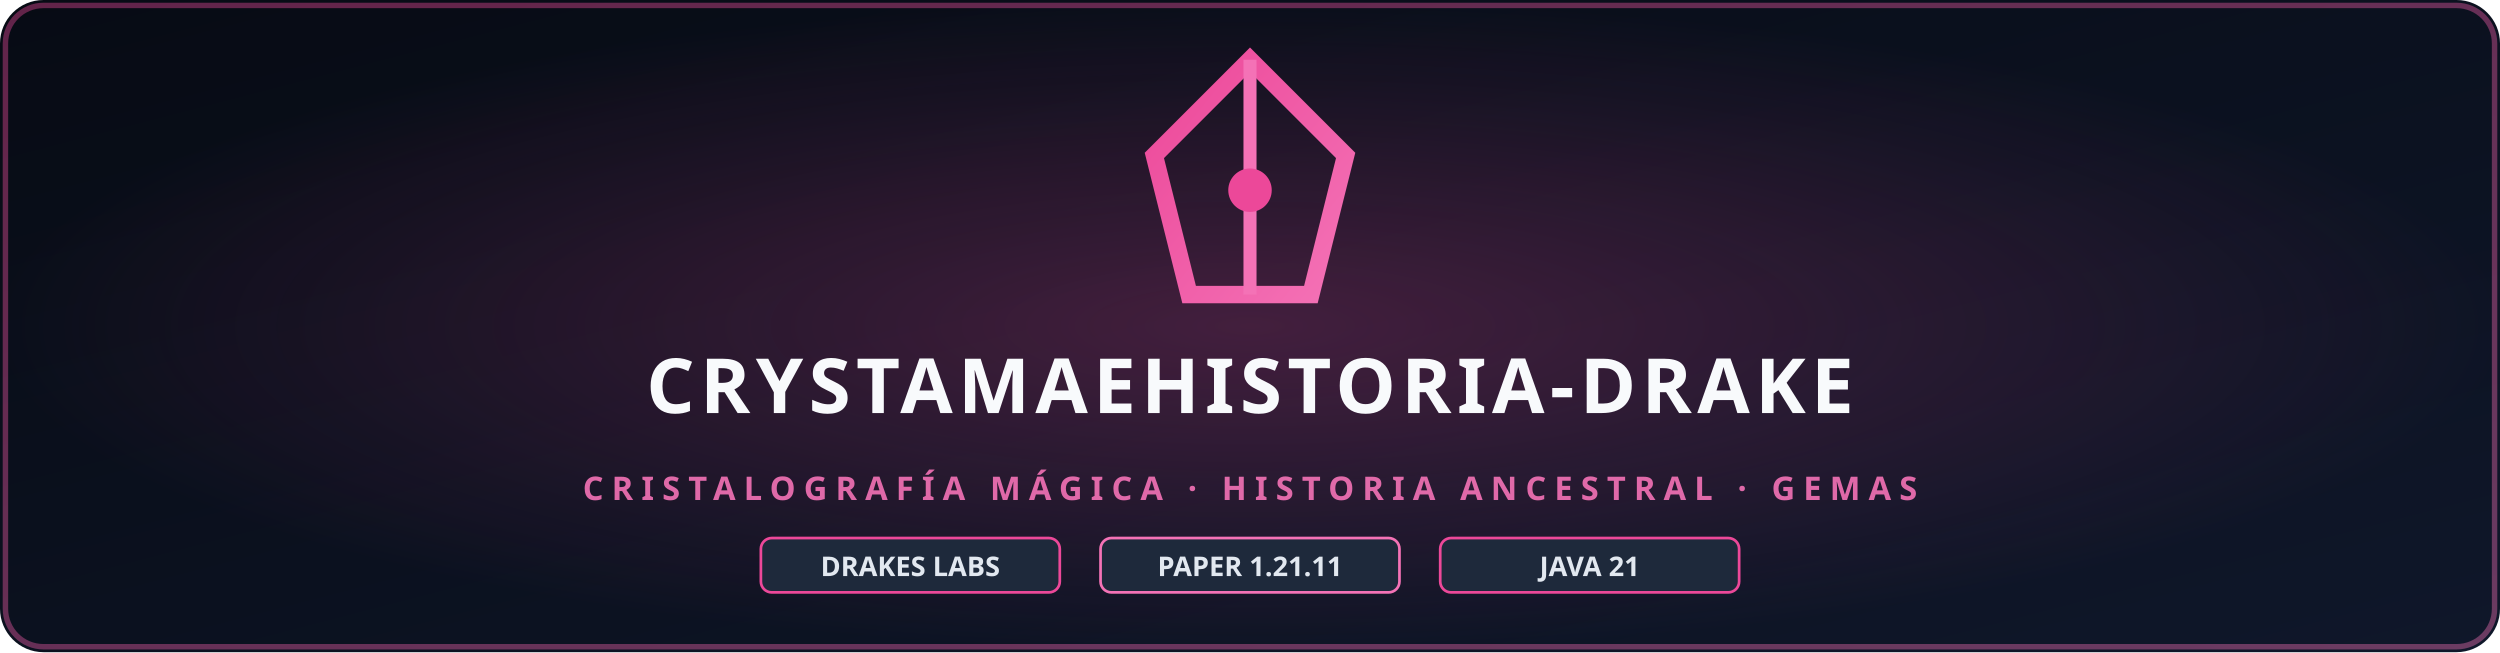
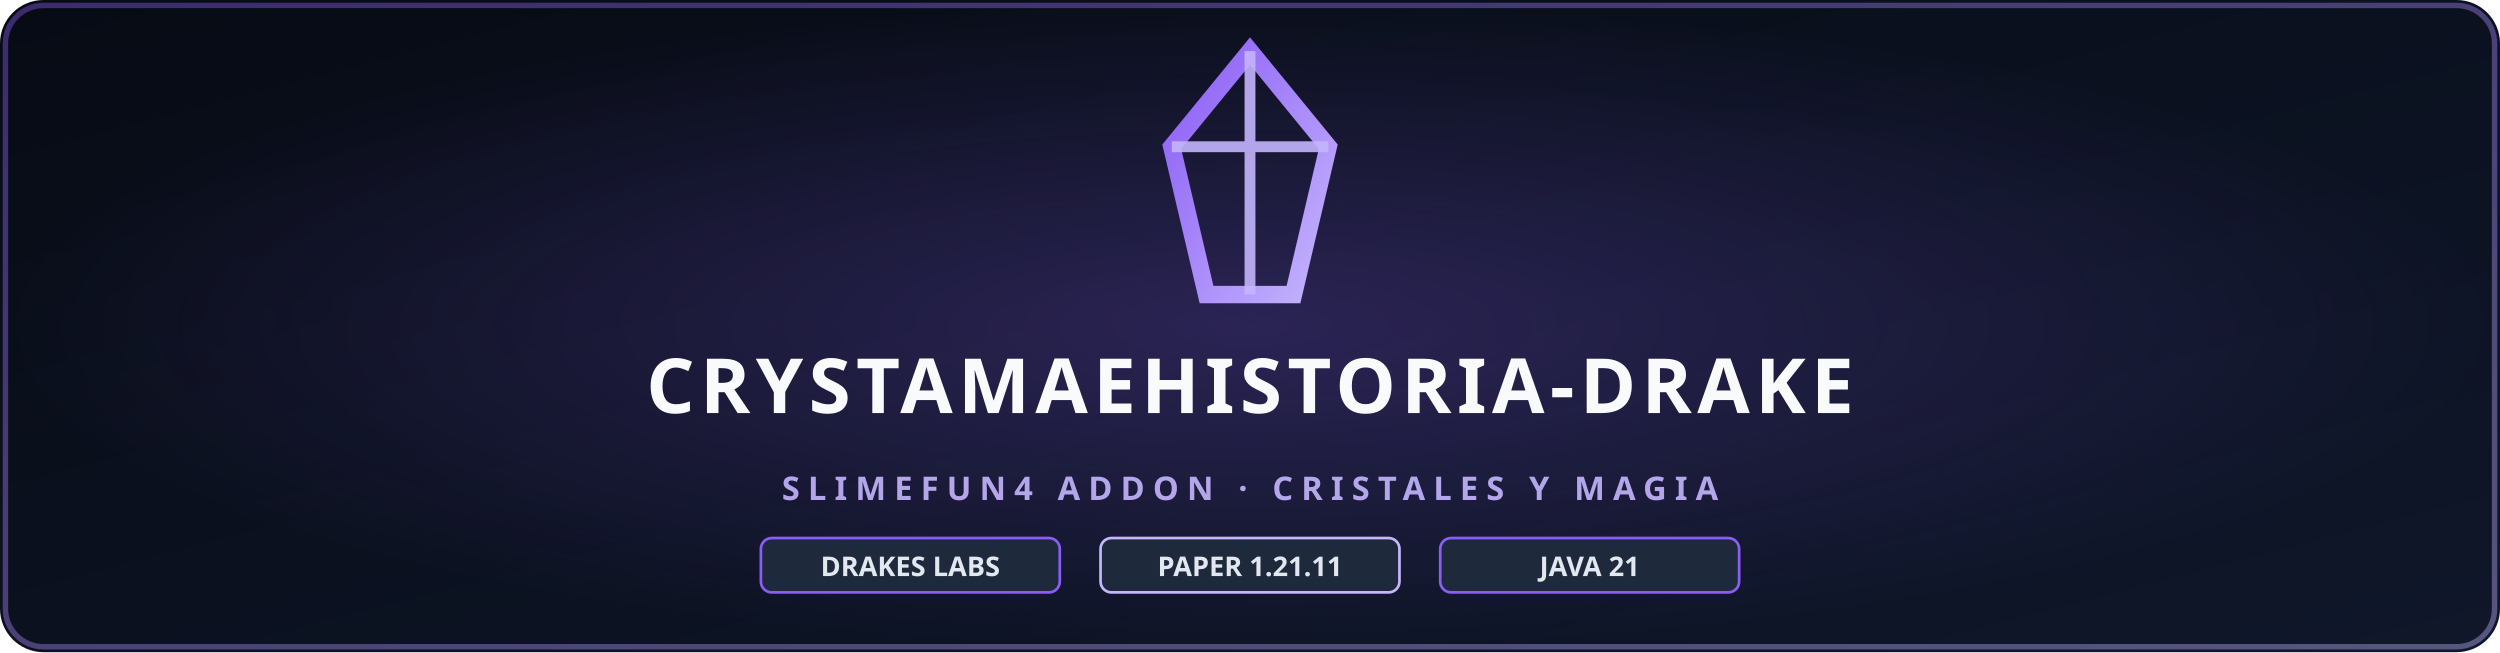
<svg xmlns="http://www.w3.org/2000/svg" viewBox="0 0 920 240" width="920" height="240" role="img" aria-label="CrystamaeHistoria-drake Banner">
  <defs>
    <linearGradient id="bFondo" x1="0" y1="0" x2="1" y2="1">
      <stop offset="0%" stop-color="#070B14" />
      <stop offset="100%" stop-color="#0F172A" />
    </linearGradient>
    <linearGradient id="acG" x1="0" y1="0" x2="1" y2="1">
-       <stop offset="0%" stop-color="#EC4899" />
-       <stop offset="100%" stop-color="#F472B6" />
+       <stop offset="0%" stop-color="#8B5CF6" />
+       <stop offset="100%" stop-color="#C4B5FD" />
    </linearGradient>
    <radialGradient id="bHalo" cx="50%" cy="50%" r="50%">
-       <stop offset="0%" stop-color="#EC4899" stop-opacity="0.25" />
-       <stop offset="100%" stop-color="#EC4899" stop-opacity="0" />
+       <stop offset="0%" stop-color="#8B5CF6" stop-opacity="0.25" />
+       <stop offset="100%" stop-color="#8B5CF6" stop-opacity="0" />
    </radialGradient>
  </defs>
  <rect width="920" height="240" rx="16" fill="url(#bFondo)" />
  <rect width="920" height="240" rx="16" fill="url(#bHalo)" />
  <rect x="2" y="2" width="916" height="236" rx="14" fill="none" stroke="url(#acG)" stroke-width="2" opacity="0.4" />
  <g transform="translate(460,70) scale(1.6)">
-     <polygon points="0,-30 22,-8 14,24 -14,24 -22,-8" fill="none" stroke="url(#acG)" stroke-width="4" />
-     <line x1="0" y1="-30" x2="0" y2="24" stroke="#F472B6" stroke-width="3" />
-     <circle cx="0" cy="0" r="5" fill="#EC4899" />
+     <path d="M0,-32 L18,-10 L10,24 L-10,24 L-18,-10 Z" fill="none" stroke="url(#acG)" stroke-width="4" />
+     <path d="M0,-32 L0,24 M-18,-10 L18,-10" stroke="#C4B5FD" stroke-width="2.5" opacity="0.9" />
  </g>
  <text x="460" y="152" text-anchor="middle" font-family="'Segoe UI', system-ui, -apple-system, sans-serif" font-weight="900" font-size="28" fill="#F8FAFC" letter-spacing="2">
    CRYSTAMAEHISTORIA-DRAKE
  </text>
-   <text x="460" y="184" text-anchor="middle" font-family="'Segoe UI', system-ui, -apple-system, sans-serif" font-weight="700" font-size="12" fill="#F472B6" letter-spacing="3" opacity="0.9">
-     CRISTALOGRAFÍA MÁGICA · HISTORIA ANCESTRAL · GEMAS
+   <text x="460" y="184" text-anchor="middle" font-family="'Segoe UI', system-ui, -apple-system, sans-serif" font-weight="700" font-size="12" fill="#C4B5FD" letter-spacing="3" opacity="0.9">
+     SLIMEFUN4 ADDON · CRISTALES Y MAGIA
  </text>
  <g transform="translate(460, 210)">
-     <rect x="-180" y="-12" width="110" height="20" rx="4" fill="#1E293B" stroke="#EC4899" stroke-width="1" />
+     <rect x="-180" y="-12" width="110" height="20" rx="4" fill="#1E293B" stroke="#8B5CF6" stroke-width="1" />
    <text x="-125" y="2" text-anchor="middle" font-family="sans-serif" font-size="10" font-weight="700" fill="#E2E8F0">DRAKES LABS</text>
-     <rect x="-55" y="-12" width="110" height="20" rx="4" fill="#1E293B" stroke="#F472B6" stroke-width="1" />
+     <rect x="-55" y="-12" width="110" height="20" rx="4" fill="#1E293B" stroke="#C4B5FD" stroke-width="1" />
    <text x="0" y="2" text-anchor="middle" font-family="sans-serif" font-size="10" font-weight="700" fill="#E2E8F0">PAPER 1.21.11</text>
-     <rect x="70" y="-12" width="110" height="20" rx="4" fill="#1E293B" stroke="#EC4899" stroke-width="1" />
+     <rect x="70" y="-12" width="110" height="20" rx="4" fill="#1E293B" stroke="#8B5CF6" stroke-width="1" />
    <text x="125" y="2" text-anchor="middle" font-family="sans-serif" font-size="10" font-weight="700" fill="#E2E8F0">JAVA 21</text>
  </g>
</svg>
